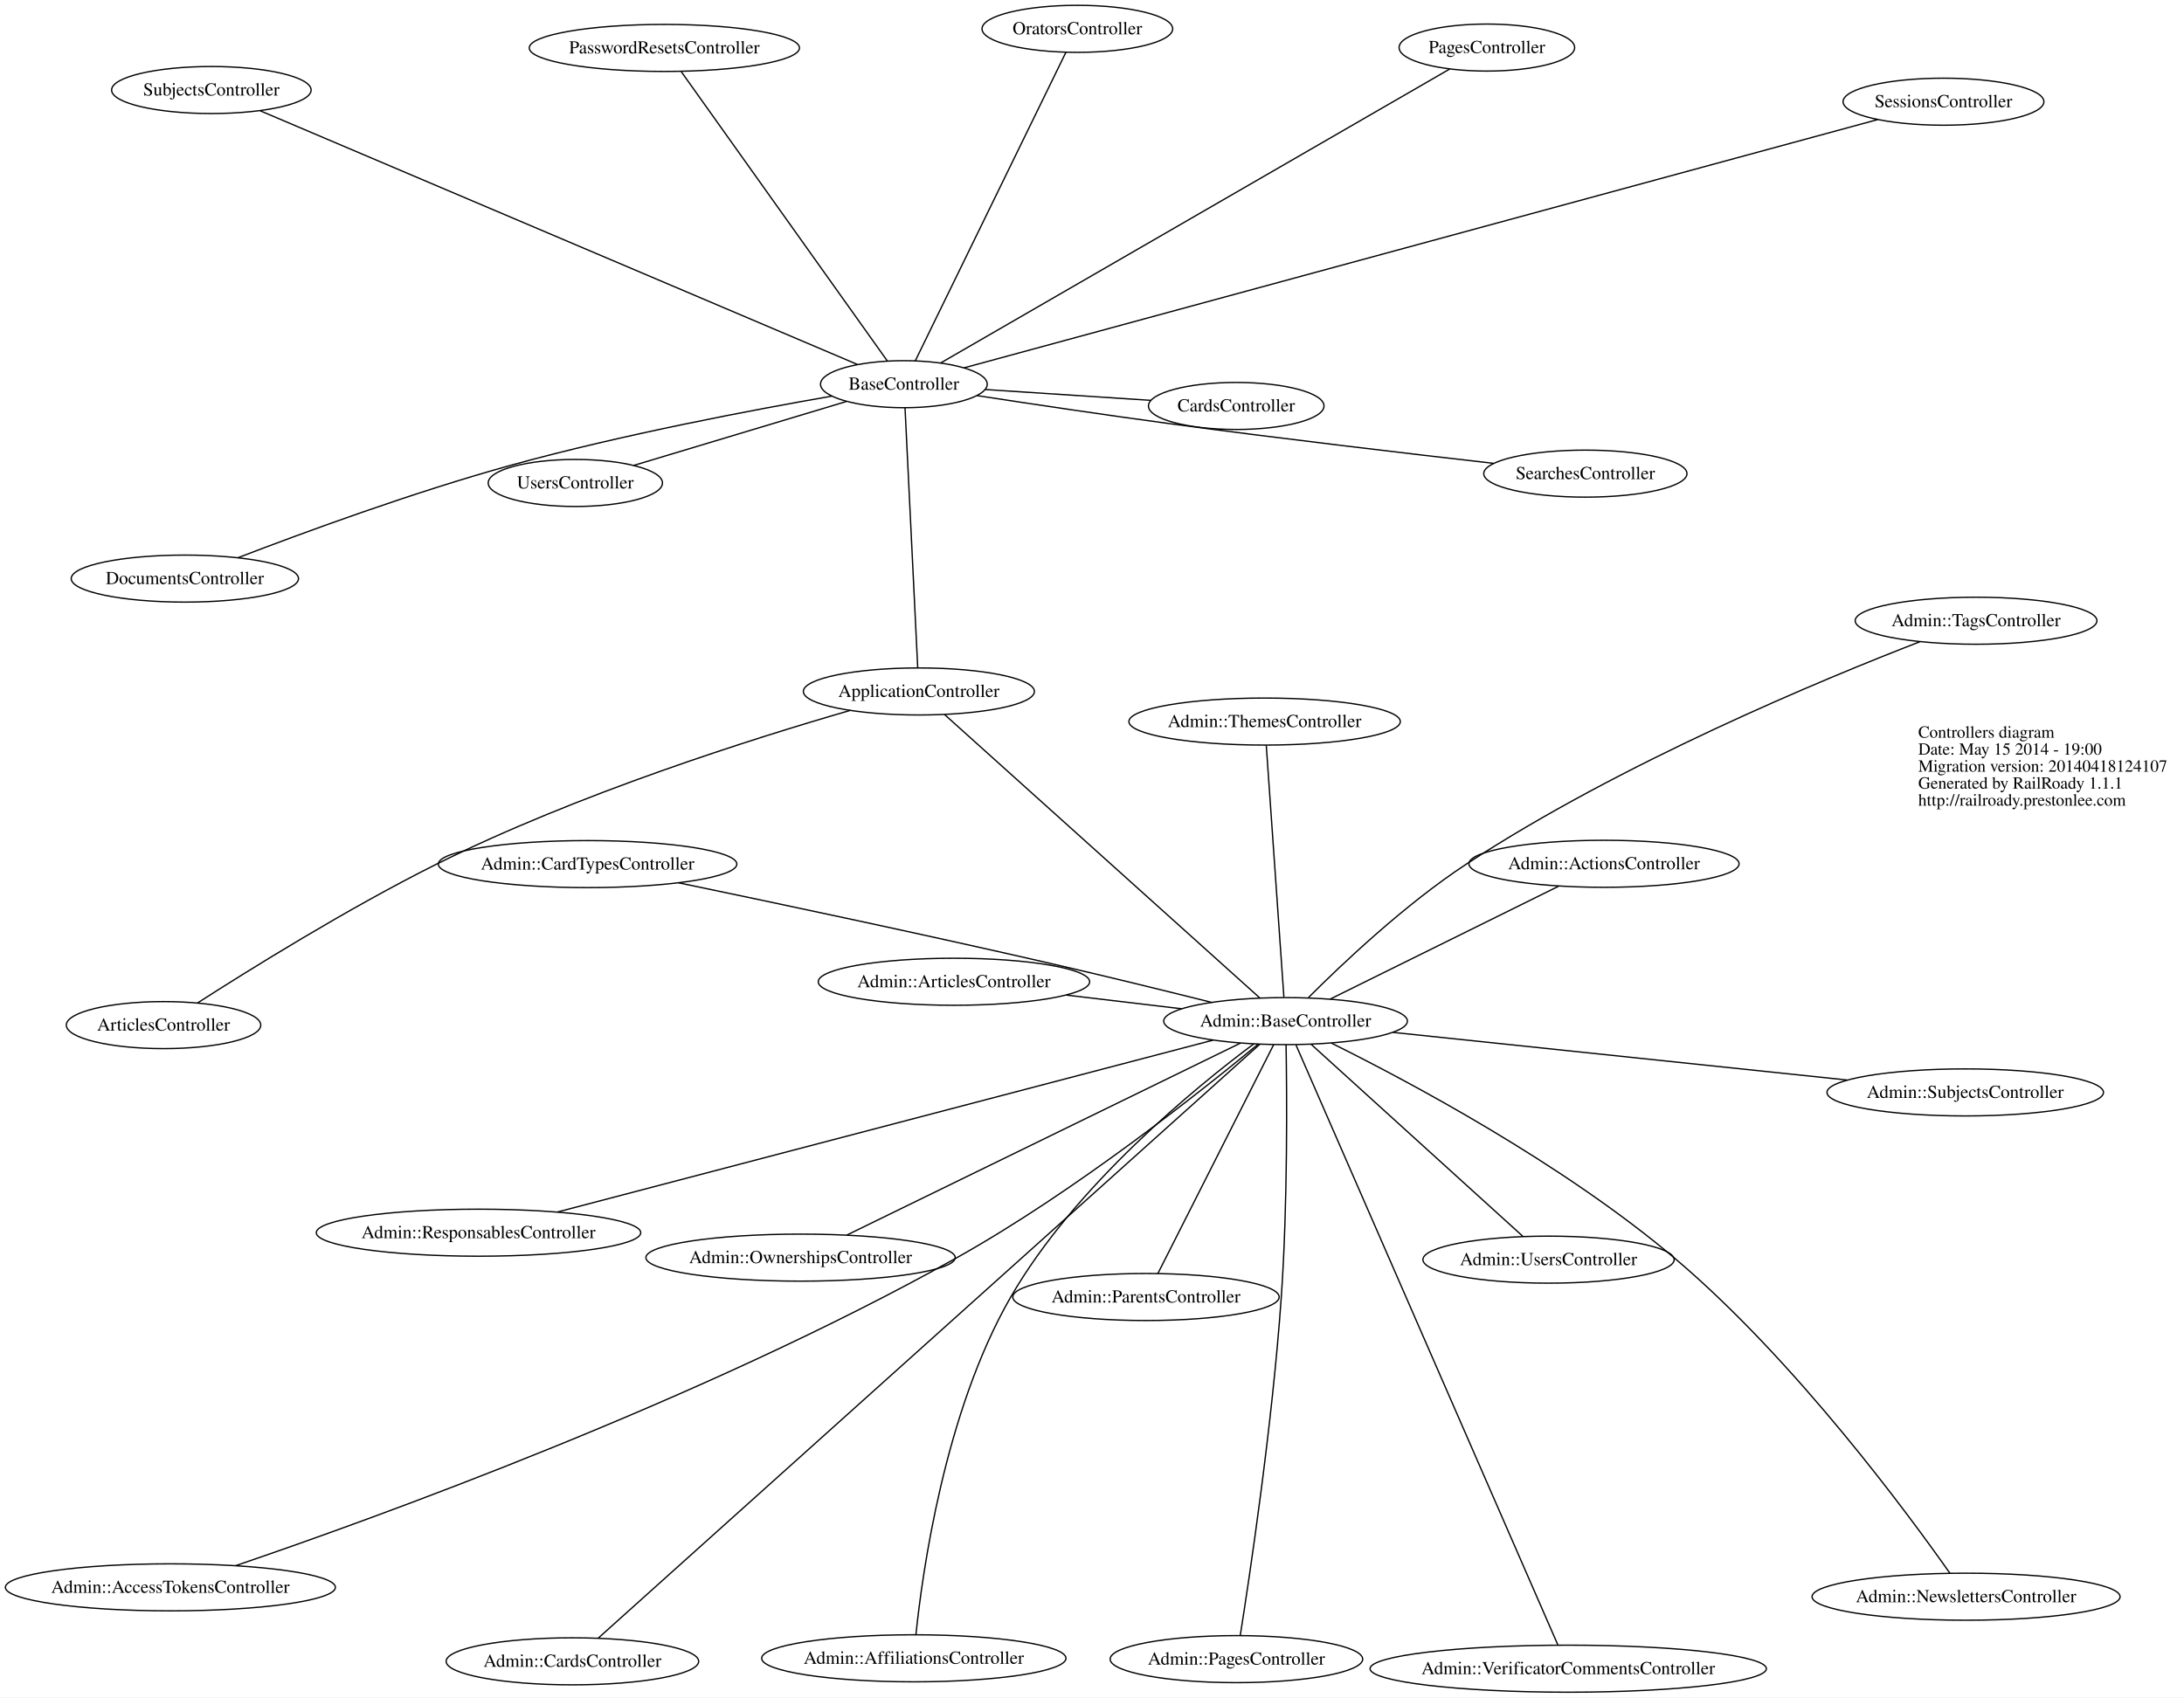
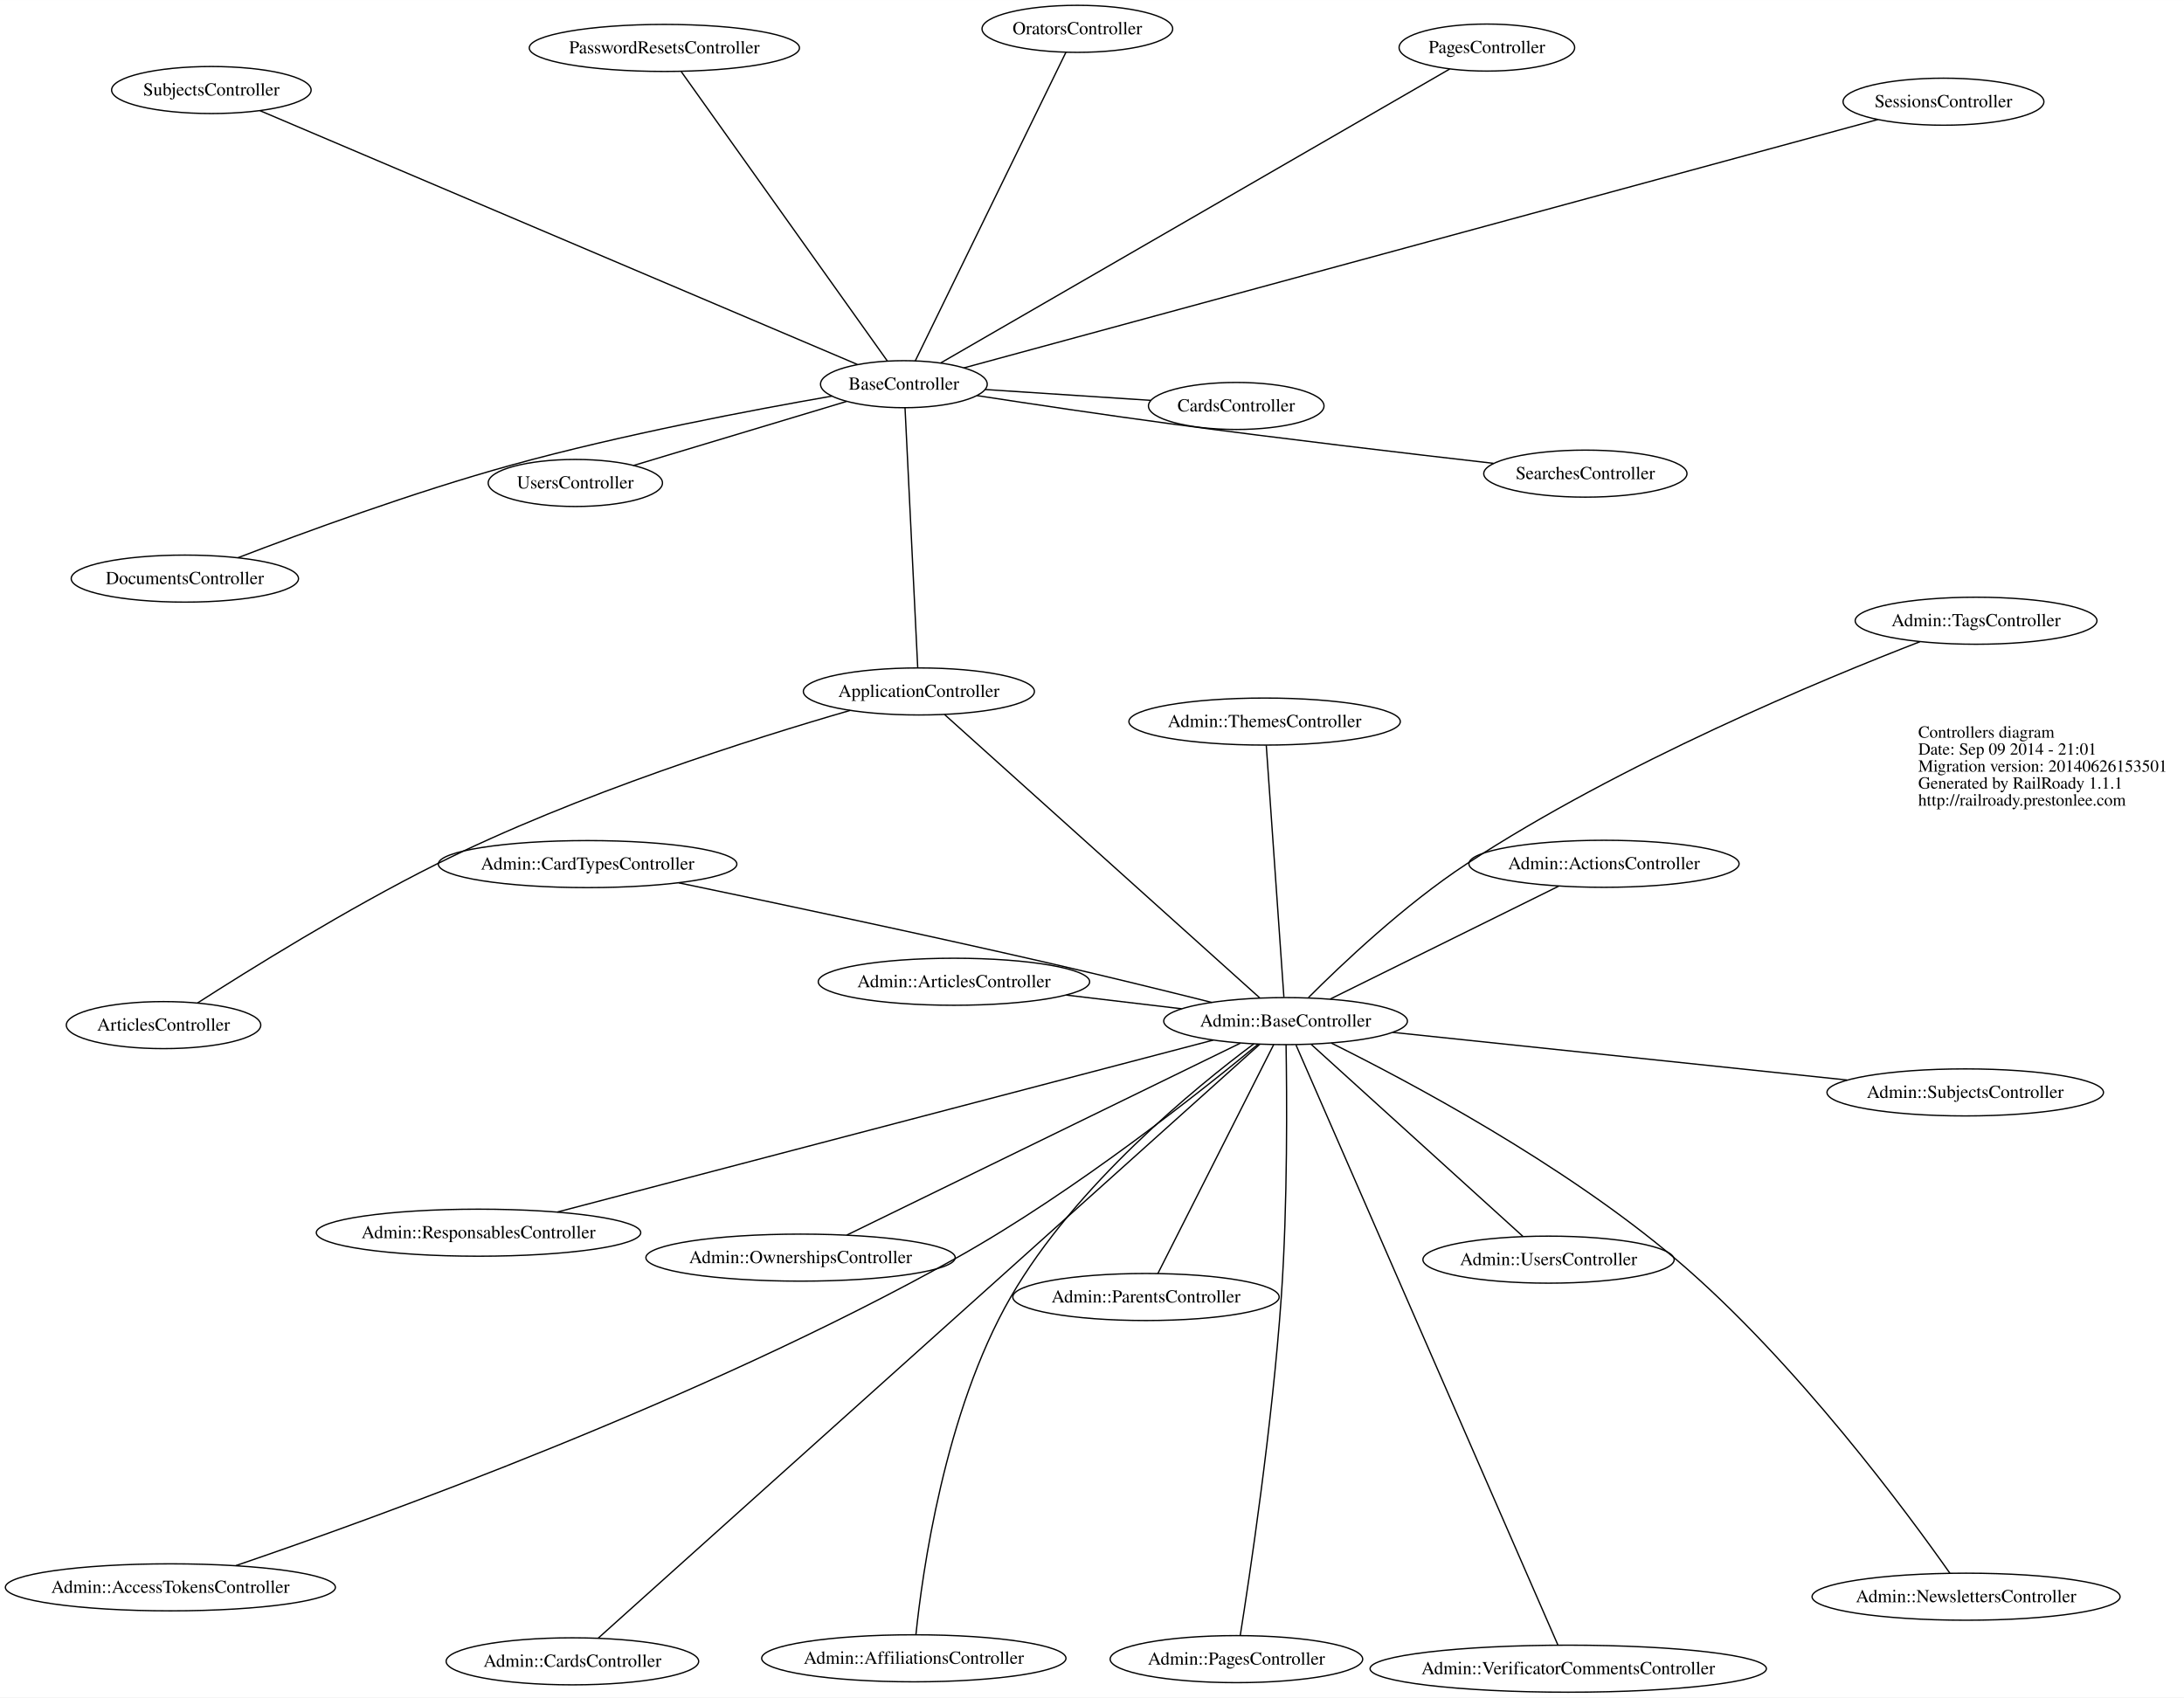
<svg xmlns="http://www.w3.org/2000/svg" width="1671pt" height="1299pt" viewBox="0.00 0.00 1671.38 1299.16">
  <g id="graph0" class="graph" transform="scale(1 1) rotate(0) translate(4 1295.16)">
    <polygon fill="white" stroke="none" points="-4,4 -4,-1295.16 1667.38,-1295.16 1667.38,4 -4,4" />
    <g id="node1" class="node">
      <text text-anchor="start" x="1464" y="-730.6" font-family="Times,serif" font-size="13.00">Controllers diagram</text>
-       <text text-anchor="start" x="1464" y="-717.6" font-family="Times,serif" font-size="13.00">Date: May 15 2014 - 19:00</text>
-       <text text-anchor="start" x="1464" y="-704.6" font-family="Times,serif" font-size="13.00">Migration version: 20140418124107</text>
+       <text text-anchor="start" x="1464" y="-717.6" font-family="Times,serif" font-size="13.00">Date: Sep 09 2014 - 21:01</text>
+       <text text-anchor="start" x="1464" y="-704.6" font-family="Times,serif" font-size="13.00">Migration version: 20140626153501</text>
      <text text-anchor="start" x="1464" y="-691.6" font-family="Times,serif" font-size="13.00">Generated by RailRoady 1.1.1</text>
      <text text-anchor="start" x="1464" y="-678.6" font-family="Times,serif" font-size="13.00">http://railroady.prestonlee.com</text>
    </g>
    <g id="node2" class="node">
      <ellipse fill="none" stroke="black" cx="126.398" cy="-80.259" rx="126.295" ry="18" />
      <text text-anchor="middle" x="126.398" y="-76.059" font-family="Times,serif" font-size="14.00">Admin::AccessTokensController</text>
    </g>
    <g id="node3" class="node">
      <ellipse fill="none" stroke="black" cx="1223.51" cy="-634.073" rx="103.394" ry="18" />
      <text text-anchor="middle" x="1223.51" y="-629.873" font-family="Times,serif" font-size="14.00">Admin::ActionsController</text>
    </g>
    <g id="node4" class="node">
      <ellipse fill="none" stroke="black" cx="695.339" cy="-25.949" rx="116.449" ry="18" />
      <text text-anchor="middle" x="695.339" y="-21.749" font-family="Times,serif" font-size="14.00">Admin::AffiliationsController</text>
    </g>
    <g id="node5" class="node">
      <ellipse fill="none" stroke="black" cx="726.044" cy="-543.786" rx="103.861" ry="18" />
      <text text-anchor="middle" x="726.044" y="-539.586" font-family="Times,serif" font-size="14.00">Admin::ArticlesController</text>
    </g>
    <g id="node6" class="node">
      <ellipse fill="none" stroke="black" cx="979.825" cy="-513.655" rx="93.253" ry="18" />
      <text text-anchor="middle" x="979.825" y="-509.455" font-family="Times,serif" font-size="14.00">Admin::BaseController</text>
    </g>
    <g id="edge1" class="edge">
      <path fill="none" stroke="black" d="M958.749,-495.921C916.895,-461.301 819.463,-383.656 728.437,-332.682 533.63,-223.591 282.129,-132.919 176.549,-96.919" />
    </g>
    <g id="edge2" class="edge">
      <path fill="none" stroke="black" d="M1013.96,-530.525C1060.2,-553.374 1142.29,-593.937 1188.81,-616.927" />
    </g>
    <g id="edge3" class="edge">
      <path fill="none" stroke="black" d="M955.566,-496.274C911.609,-463.479 818.781,-388.019 769.429,-302.333 718.601,-214.085 701.667,-89.941 696.937,-43.979" />
    </g>
    <g id="edge4" class="edge">
      <path fill="none" stroke="black" d="M900.224,-523.106C872.169,-526.437 840.515,-530.195 811.961,-533.585" />
    </g>
    <g id="node7" class="node">
      <ellipse fill="none" stroke="black" cx="445.67" cy="-633.841" rx="114.242" ry="18" />
      <text text-anchor="middle" x="445.67" y="-629.641" font-family="Times,serif" font-size="14.00">Admin::CardTypesController</text>
    </g>
    <g id="edge6" class="edge">
      <path fill="none" stroke="black" d="M923.289,-527.975C887.963,-536.812 841.492,-548.234 800.18,-557.735 701.564,-580.414 587.014,-604.62 515.425,-619.493" />
    </g>
    <g id="node8" class="node">
      <ellipse fill="none" stroke="black" cx="434.052" cy="-23.633" rx="96.636" ry="18" />
      <text text-anchor="middle" x="434.052" y="-19.433" font-family="Times,serif" font-size="14.00">Admin::CardsController</text>
    </g>
    <g id="edge7" class="edge">
      <path fill="none" stroke="black" d="M960.078,-495.925C874.845,-419.399 538.953,-117.818 453.772,-41.338" />
    </g>
    <g id="node9" class="node">
      <ellipse fill="none" stroke="black" cx="1500.6" cy="-73.095" rx="117.868" ry="18" />
      <text text-anchor="middle" x="1500.6" y="-68.895" font-family="Times,serif" font-size="14.00">Admin::NewslettersController</text>
    </g>
    <g id="edge8" class="edge">
      <path fill="none" stroke="black" d="M1014.85,-496.849C1073.19,-467.903 1192.35,-404.624 1278.75,-331.193 1370.6,-253.135 1456.94,-135.587 1488.23,-91.054" />
    </g>
    <g id="node10" class="node">
      <ellipse fill="none" stroke="black" cx="608.653" cy="-332.627" rx="118.369" ry="18" />
      <text text-anchor="middle" x="608.653" y="-328.427" font-family="Times,serif" font-size="14.00">Admin::OwnershipsController</text>
    </g>
    <g id="edge9" class="edge">
      <path fill="none" stroke="black" d="M945.24,-496.786C874.782,-462.423 715.277,-384.629 644.1,-349.915" />
    </g>
    <g id="node11" class="node">
      <ellipse fill="none" stroke="black" cx="942.213" cy="-25.317" rx="96.636" ry="18" />
      <text text-anchor="middle" x="942.213" y="-21.117" font-family="Times,serif" font-size="14.00">Admin::PagesController</text>
    </g>
    <g id="edge10" class="edge">
      <path fill="none" stroke="black" d="M980.201,-495.561C980.815,-459.038 981.514,-373.908 976.563,-302.631 969.739,-204.387 952.138,-87.577 945.143,-43.421" />
    </g>
    <g id="node12" class="node">
      <ellipse fill="none" stroke="black" cx="872.996" cy="-302.482" rx="101.94" ry="18" />
      <text text-anchor="middle" x="872.996" y="-298.282" font-family="Times,serif" font-size="14.00">Admin::ParentsController</text>
    </g>
    <g id="edge11" class="edge">
      <path fill="none" stroke="black" d="M970.717,-495.65C950.534,-455.754 902.243,-360.295 882.081,-320.441" />
    </g>
    <g id="node13" class="node">
      <ellipse fill="none" stroke="black" cx="362.201" cy="-351.714" rx="124.157" ry="18" />
      <text text-anchor="middle" x="362.201" y="-347.514" font-family="Times,serif" font-size="14.00">Admin::ResponsablesController</text>
    </g>
    <g id="edge12" class="edge">
      <path fill="none" stroke="black" d="M924.472,-499.141C808.85,-468.825 542.521,-398.994 422.63,-367.559" />
    </g>
    <g id="node14" class="node">
      <ellipse fill="none" stroke="black" cx="1499.96" cy="-459.081" rx="105.808" ry="18" />
      <text text-anchor="middle" x="1499.96" y="-454.881" font-family="Times,serif" font-size="14.00">Admin::SubjectsController</text>
    </g>
    <g id="edge13" class="edge">
      <path fill="none" stroke="black" d="M1061.96,-505.037C1156.57,-495.11 1311.54,-478.85 1409.53,-468.57" />
    </g>
    <g id="node15" class="node">
      <ellipse fill="none" stroke="black" cx="1508.25" cy="-820.116" rx="92.518" ry="18" />
      <text text-anchor="middle" x="1508.25" y="-815.916" font-family="Times,serif" font-size="14.00">Admin::TagsController</text>
    </g>
    <g id="edge14" class="edge">
      <path fill="none" stroke="black" d="M997.378,-531.706C1022.52,-556.876 1071.01,-602.919 1118.46,-634.022 1236.37,-711.304 1391.31,-775.44 1465.31,-804.059" />
    </g>
    <g id="node16" class="node">
      <ellipse fill="none" stroke="black" cx="963.784" cy="-742.934" rx="103.861" ry="18" />
      <text text-anchor="middle" x="963.784" y="-738.734" font-family="Times,serif" font-size="14.00">Admin::ThemesController</text>
    </g>
    <g id="edge15" class="edge">
      <path fill="none" stroke="black" d="M978.54,-532.03C975.529,-575.067 968.049,-681.982 965.054,-724.789" />
    </g>
    <g id="node17" class="node">
      <ellipse fill="none" stroke="black" cx="1181.08" cy="-331.084" rx="96.152" ry="18" />
      <text text-anchor="middle" x="1181.08" y="-326.884" font-family="Times,serif" font-size="14.00">Admin::UsersController</text>
    </g>
    <g id="edge16" class="edge">
      <path fill="none" stroke="black" d="M999.489,-495.817C1038.06,-460.824 1123.23,-383.56 1161.63,-348.726" />
    </g>
    <g id="node18" class="node">
      <ellipse fill="none" stroke="black" cx="1196.14" cy="-18" rx="151.67" ry="18" />
      <text text-anchor="middle" x="1196.14" y="-13.8" font-family="Times,serif" font-size="14.00">Admin::VerificatorCommentsController</text>
    </g>
    <g id="edge17" class="edge">
      <path fill="none" stroke="black" d="M987.781,-495.426C1021.74,-417.618 1154.35,-113.753 1188.23,-36.132" />
    </g>
    <g id="node19" class="node">
      <ellipse fill="none" stroke="black" cx="699.203" cy="-765.98" rx="88.417" ry="18" />
      <text text-anchor="middle" x="699.203" y="-761.78" font-family="Times,serif" font-size="14.00">ApplicationController</text>
    </g>
    <g id="edge5" class="edge">
      <path fill="none" stroke="black" d="M718.936,-748.237C770.461,-701.908 908.614,-577.685 960.114,-531.378" />
    </g>
    <g id="node20" class="node">
      <ellipse fill="none" stroke="black" cx="121.152" cy="-510.6" rx="74.402" ry="18" />
      <text text-anchor="middle" x="121.152" y="-506.4" font-family="Times,serif" font-size="14.00">ArticlesController</text>
    </g>
    <g id="edge18" class="edge">
      <path fill="none" stroke="black" d="M646.531,-751.443C573.404,-730.305 437.935,-687.655 329.95,-633.741 261.988,-599.81 186.062,-552.509 147.189,-527.56" />
    </g>
    <g id="node21" class="node">
      <ellipse fill="none" stroke="black" cx="687.718" cy="-1001.16" rx="63.794" ry="18" />
      <text text-anchor="middle" x="687.718" y="-996.956" font-family="Times,serif" font-size="14.00">BaseController</text>
    </g>
    <g id="edge19" class="edge">
      <path fill="none" stroke="black" d="M698.321,-784.043C696.183,-827.819 690.744,-939.192 688.603,-983.031" />
    </g>
    <g id="node22" class="node">
      <ellipse fill="none" stroke="black" cx="942.065" cy="-984.5" rx="67.177" ry="18" />
      <text text-anchor="middle" x="942.065" y="-980.3" font-family="Times,serif" font-size="14.00">CardsController</text>
    </g>
    <g id="edge20" class="edge">
      <path fill="none" stroke="black" d="M749.938,-997.082C788.323,-994.568 837.5,-991.348 876.491,-988.794" />
    </g>
    <g id="node23" class="node">
      <ellipse fill="none" stroke="black" cx="137.466" cy="-852.363" rx="86.972" ry="18" />
      <text text-anchor="middle" x="137.466" y="-848.163" font-family="Times,serif" font-size="14.00">DocumentsController</text>
    </g>
    <g id="edge21" class="edge">
      <path fill="none" stroke="black" d="M632.719,-992.052C572.142,-981.508 472.111,-962.568 387.619,-939.287 312.489,-918.585 227.183,-887.191 178.112,-868.338" />
    </g>
    <g id="node24" class="node">
      <ellipse fill="none" stroke="black" cx="820.484" cy="-1273.16" rx="72.957" ry="18" />
      <text text-anchor="middle" x="820.484" y="-1268.96" font-family="Times,serif" font-size="14.00">OratorsController</text>
    </g>
    <g id="edge22" class="edge">
      <path fill="none" stroke="black" d="M696.429,-1019C720.486,-1068.29 787.646,-1205.88 811.741,-1255.24" />
    </g>
    <g id="node25" class="node">
      <ellipse fill="none" stroke="black" cx="1133.88" cy="-1258.82" rx="67.177" ry="18" />
      <text text-anchor="middle" x="1133.88" y="-1254.62" font-family="Times,serif" font-size="14.00">PagesController</text>
    </g>
    <g id="edge23" class="edge">
      <path fill="none" stroke="black" d="M715.966,-1017.47C796.227,-1063.82 1025.01,-1195.95 1105.47,-1242.42" />
    </g>
    <g id="node26" class="node">
      <ellipse fill="none" stroke="black" cx="504.43" cy="-1258.54" rx="103.394" ry="18" />
      <text text-anchor="middle" x="504.43" y="-1254.34" font-family="Times,serif" font-size="14.00">PasswordResetsController</text>
    </g>
    <g id="edge24" class="edge">
      <path fill="none" stroke="black" d="M675.12,-1018.85C641.717,-1065.75 551.14,-1192.95 517.361,-1240.38" />
    </g>
    <g id="node27" class="node">
      <ellipse fill="none" stroke="black" cx="1209.25" cy="-932.706" rx="77.768" ry="18" />
      <text text-anchor="middle" x="1209.25" y="-928.506" font-family="Times,serif" font-size="14.00">SearchesController</text>
    </g>
    <g id="edge25" class="edge">
      <path fill="none" stroke="black" d="M743.566,-992.446C784.931,-986.098 842.696,-977.451 893.534,-970.629 977.797,-959.322 1074.93,-947.895 1138.96,-940.584" />
    </g>
    <g id="node28" class="node">
      <ellipse fill="none" stroke="black" cx="1483.31" cy="-1217.39" rx="76.85" ry="18" />
      <text text-anchor="middle" x="1483.31" y="-1213.19" font-family="Times,serif" font-size="14.00">SessionsController</text>
    </g>
    <g id="edge26" class="edge">
      <path fill="none" stroke="black" d="M733.64,-1013.64C872.705,-1051.43 1288.54,-1164.45 1433.11,-1203.75" />
    </g>
    <g id="node29" class="node">
      <ellipse fill="none" stroke="black" cx="157.752" cy="-1226.32" rx="76.348" ry="18" />
      <text text-anchor="middle" x="157.752" y="-1222.12" font-family="Times,serif" font-size="14.00">SubjectsController</text>
    </g>
    <g id="edge27" class="edge">
      <path fill="none" stroke="black" d="M652.123,-1016.28C556.157,-1057.05 292.747,-1168.97 194.948,-1210.52" />
    </g>
    <g id="node30" class="node">
      <ellipse fill="none" stroke="black" cx="436.295" cy="-925.559" rx="66.692" ry="18" />
      <text text-anchor="middle" x="436.295" y="-921.359" font-family="Times,serif" font-size="14.00">UsersController</text>
    </g>
    <g id="edge28" class="edge">
      <path fill="none" stroke="black" d="M643.923,-987.988C598.198,-974.24 526.863,-952.791 480.855,-938.958" />
    </g>
  </g>
</svg>
